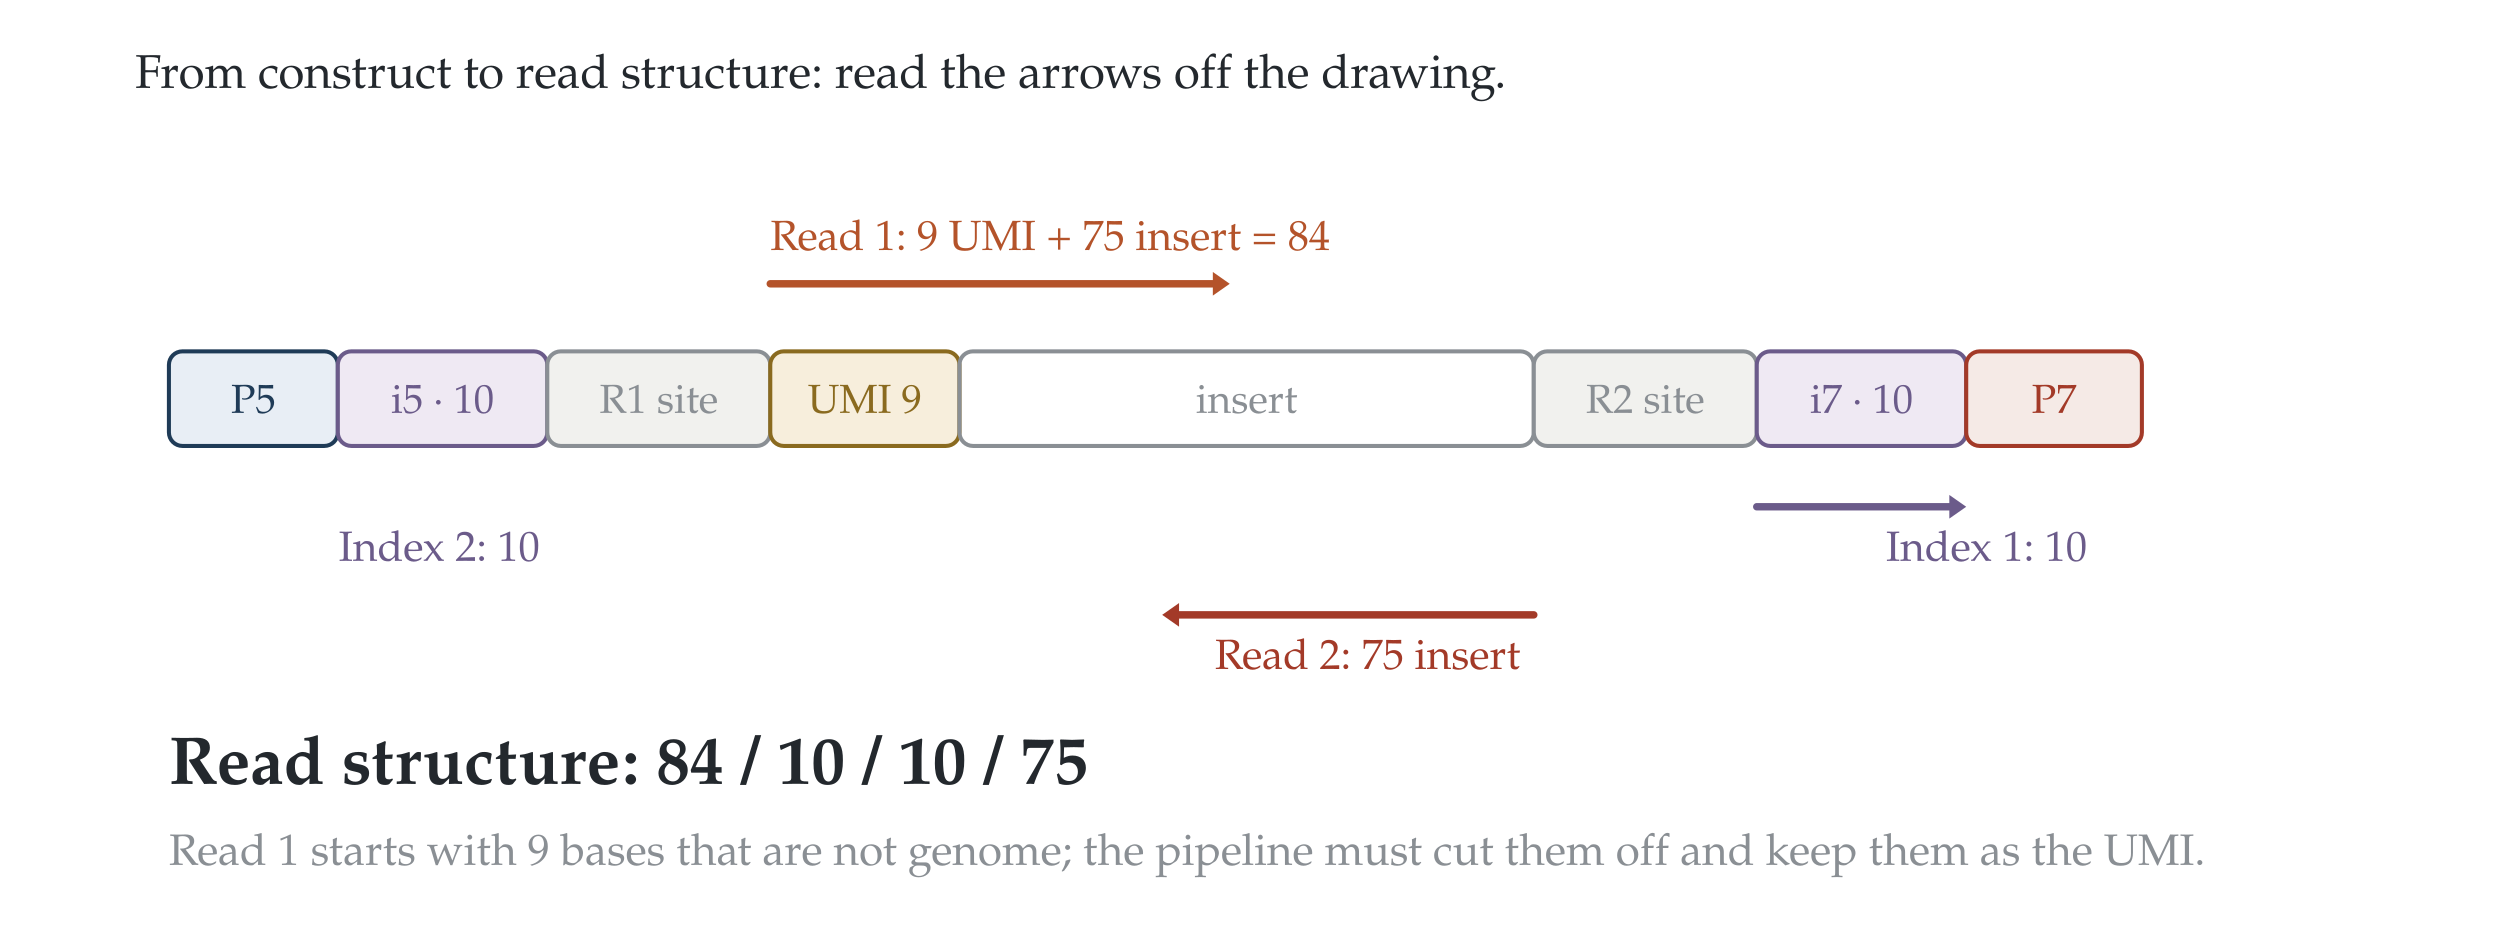
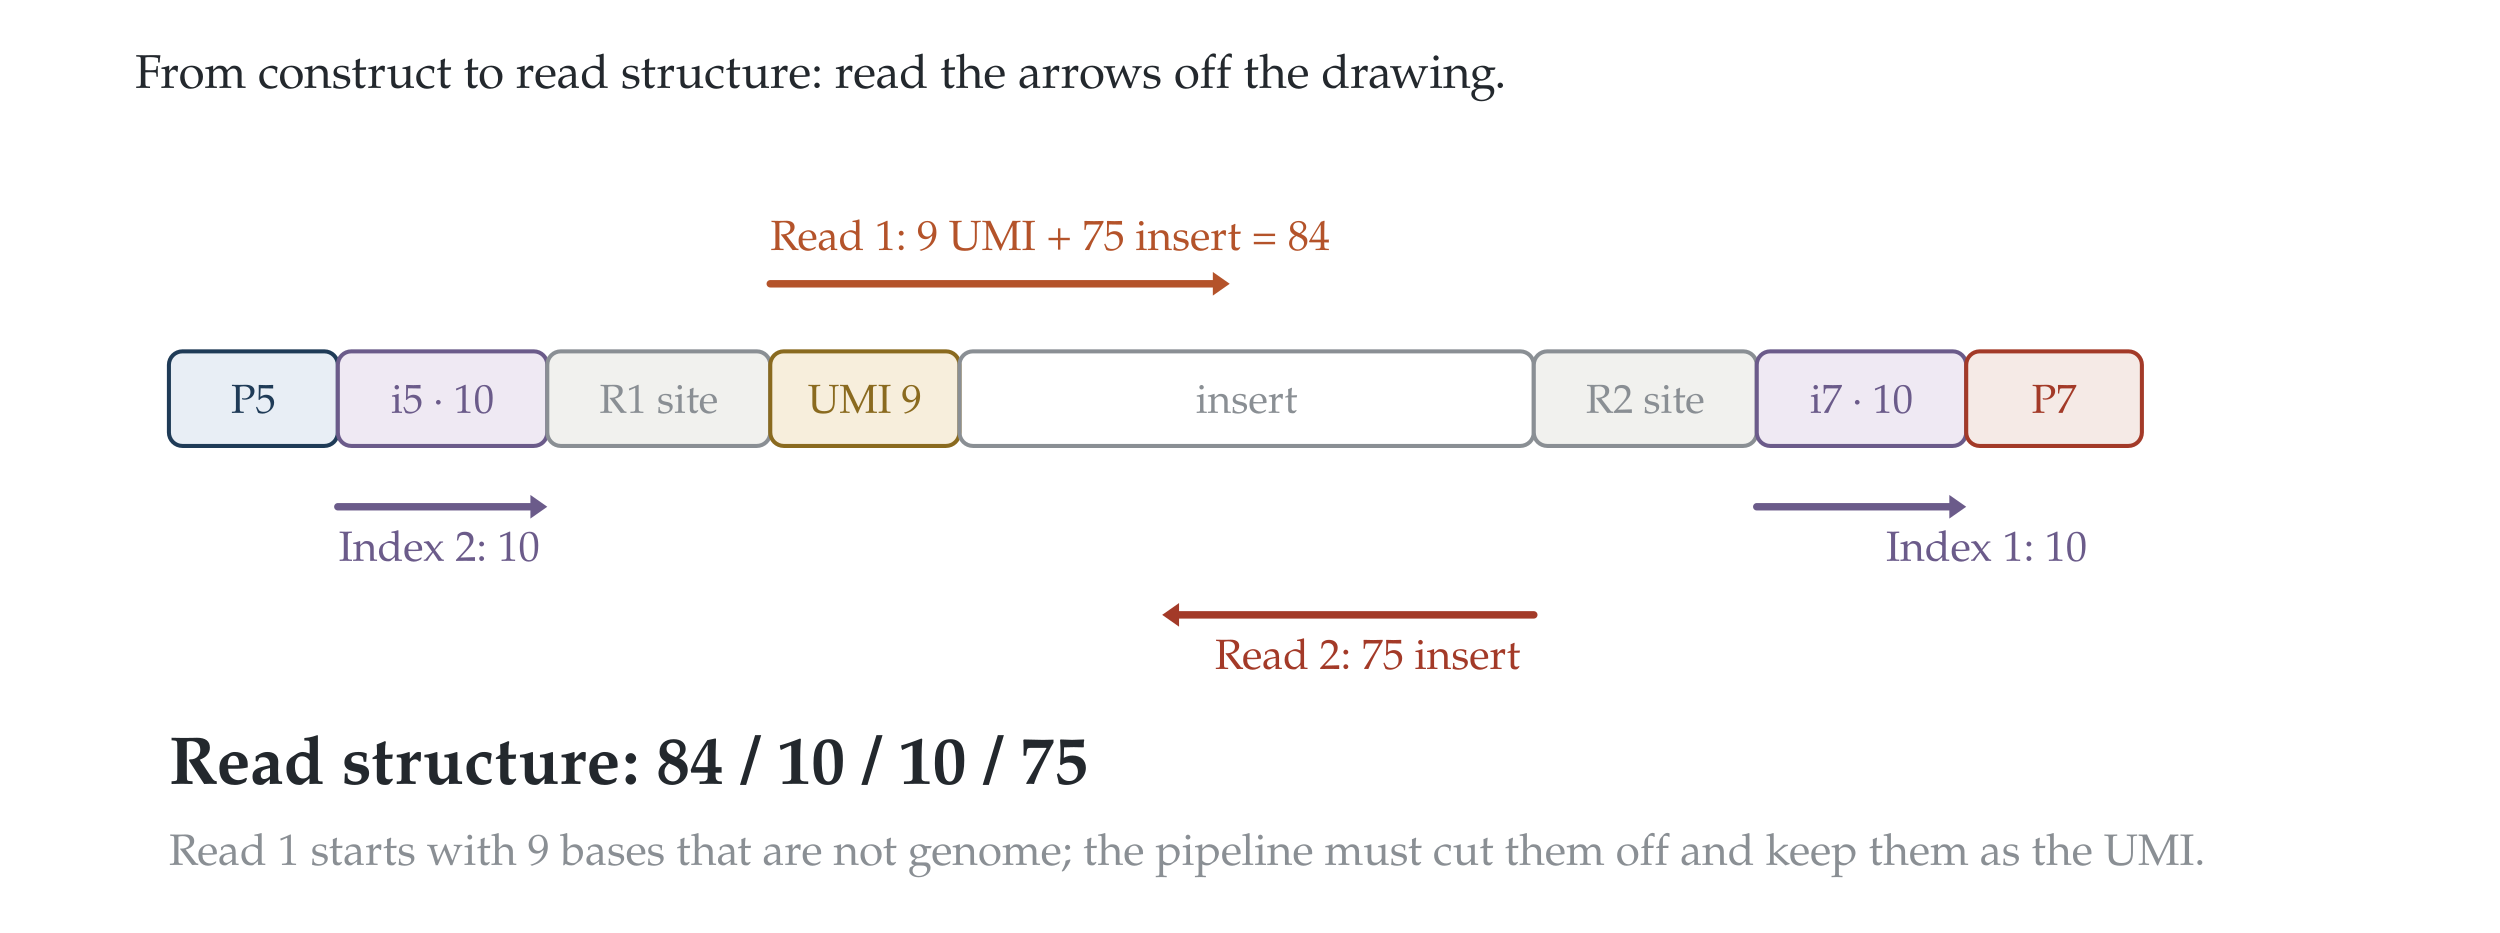
<svg xmlns="http://www.w3.org/2000/svg" viewBox="0 0 740 276" width="740" height="276" font-family="&quot;Palatino Linotype&quot;, &quot;Book Antiqua&quot;, Palatino, FreeSerif, serif" fill="#23282d">
  <rect width="694" height="276" fill="none" />
  <text x="40" y="26" font-size="14" fill="#23282d">From construct to read structure: read the arrows off the drawing.</text>
  <rect x="50" y="104" width="50" height="28" rx="4" fill="#e8eef5" stroke="#1f3b57" stroke-width="1.2" />
  <text x="75.0" y="122.2" font-size="12" text-anchor="middle" fill="#1f3b57">P5</text>
  <rect x="100" y="104" width="62" height="28" rx="4" fill="#efe9f3" stroke="#6b5b8a" stroke-width="1.2" />
  <text x="131.0" y="122.2" font-size="12" text-anchor="middle" fill="#6b5b8a">i5 · 10</text>
  <rect x="162" y="104" width="66" height="28" rx="4" fill="#f1f1ee" stroke="#8a8f94" stroke-width="1.2" />
  <text x="195.0" y="122.2" font-size="12" text-anchor="middle" fill="#8a8f94">R1 site</text>
  <rect x="228" y="104" width="56" height="28" rx="4" fill="#f7eedc" stroke="#8a6a1f" stroke-width="1.2" />
  <text x="256.0" y="122.2" font-size="12" text-anchor="middle" fill="#8a6a1f">UMI 9</text>
  <rect x="284" y="104" width="170" height="28" rx="4" fill="none" stroke="#8a8f94" stroke-width="1.2" />
  <text x="369.0" y="122.2" font-size="12" text-anchor="middle" fill="#8a8f94">insert</text>
  <rect x="454" y="104" width="66" height="28" rx="4" fill="#f1f1ee" stroke="#8a8f94" stroke-width="1.2" />
  <text x="487.0" y="122.2" font-size="12" text-anchor="middle" fill="#8a8f94">R2 site</text>
  <rect x="520" y="104" width="62" height="28" rx="4" fill="#efe9f3" stroke="#6b5b8a" stroke-width="1.2" />
  <text x="551.0" y="122.2" font-size="12" text-anchor="middle" fill="#6b5b8a">i7 · 10</text>
  <rect x="582" y="104" width="52" height="28" rx="4" fill="#f5eae6" stroke="#a33a28" stroke-width="1.2" />
  <text x="608.0" y="122.2" font-size="12" text-anchor="middle" fill="#a33a28">P7</text>
  <line x1="228" y1="84" x2="359" y2="84" stroke="#b4532a" stroke-width="2.2" stroke-linecap="round" />
  <path d="M 364 84 L 359 80.5 L 359 87.5 Z" fill="#b4532a" />
  <text x="228" y="74" font-size="12.5" fill="#b4532a">Read 1: 9 UMI + 75 insert = 84</text>
  <line x1="520" y1="150" x2="577" y2="150" stroke="#6b5b8a" stroke-width="2.2" stroke-linecap="round" />
  <path d="M 582 150 L 577 146.5 L 577 153.5 Z" fill="#6b5b8a" />
  <text x="588" y="166" font-size="12.5" text-anchor="middle" fill="#6b5b8a">Index 1: 10</text>
-   <line x1="100" y1="150" x2="162" y2="#6b5b8a" stroke="2.2" stroke-width="1.4" stroke-linecap="round" />
+   <line x1="100" y1="150" x2="157" y2="150" stroke="#6b5b8a" stroke-width="2.2" stroke-linecap="round" />
+   <path d="M 162 150 L 157 146.5 L 157 153.5 Z" fill="#6b5b8a" />
  <text x="130" y="166" font-size="12.5" text-anchor="middle" fill="#6b5b8a">Index 2: 10</text>
  <line x1="454" y1="182" x2="349" y2="182" stroke="#a33a28" stroke-width="2.2" stroke-linecap="round" />
  <path d="M 344 182 L 349 178.5 L 349 185.5 Z" fill="#a33a28" />
  <text x="450" y="198" font-size="12.5" text-anchor="end" fill="#a33a28">Read 2: 75 insert</text>
  <text x="50" y="232" font-size="20" fill="#23282d" font-weight="bold">Read structure:   84 / 10 / 10 / 75</text>
  <text x="50" y="256" font-size="13" fill="#8a8f94">Read 1 starts with 9 bases that are not genome; the pipeline must cut them off and keep them as the UMI.</text>
</svg>
